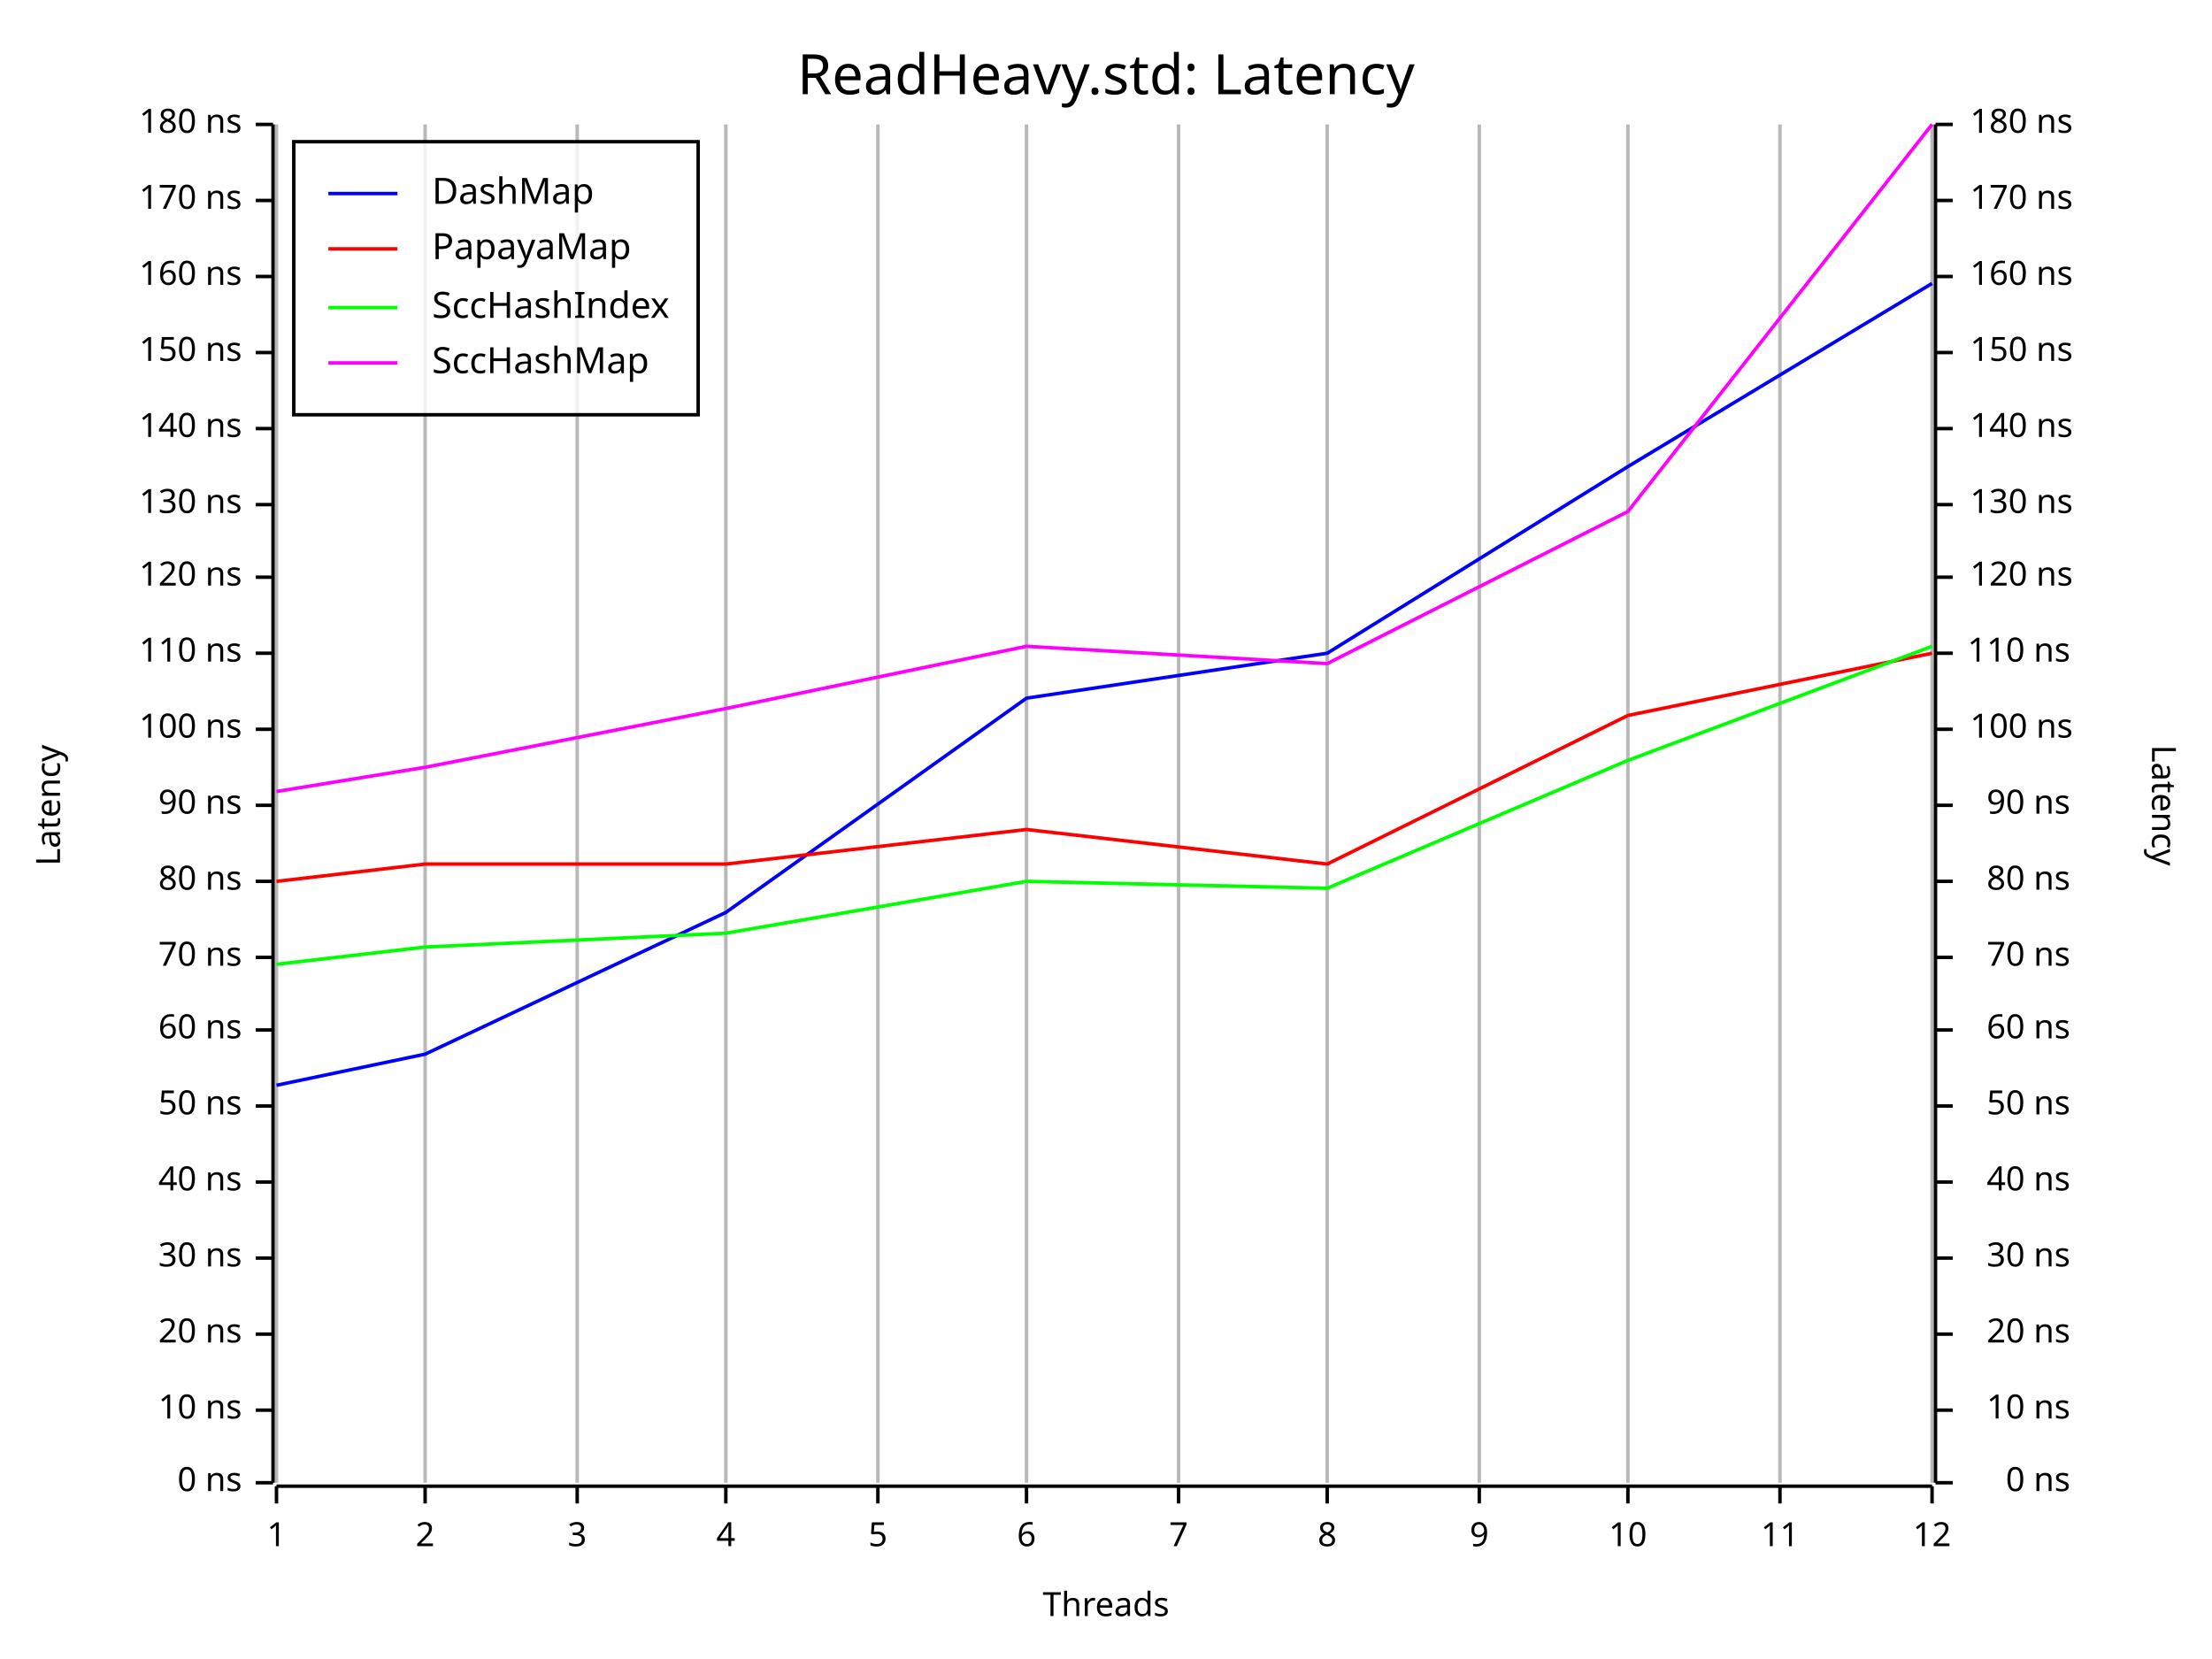
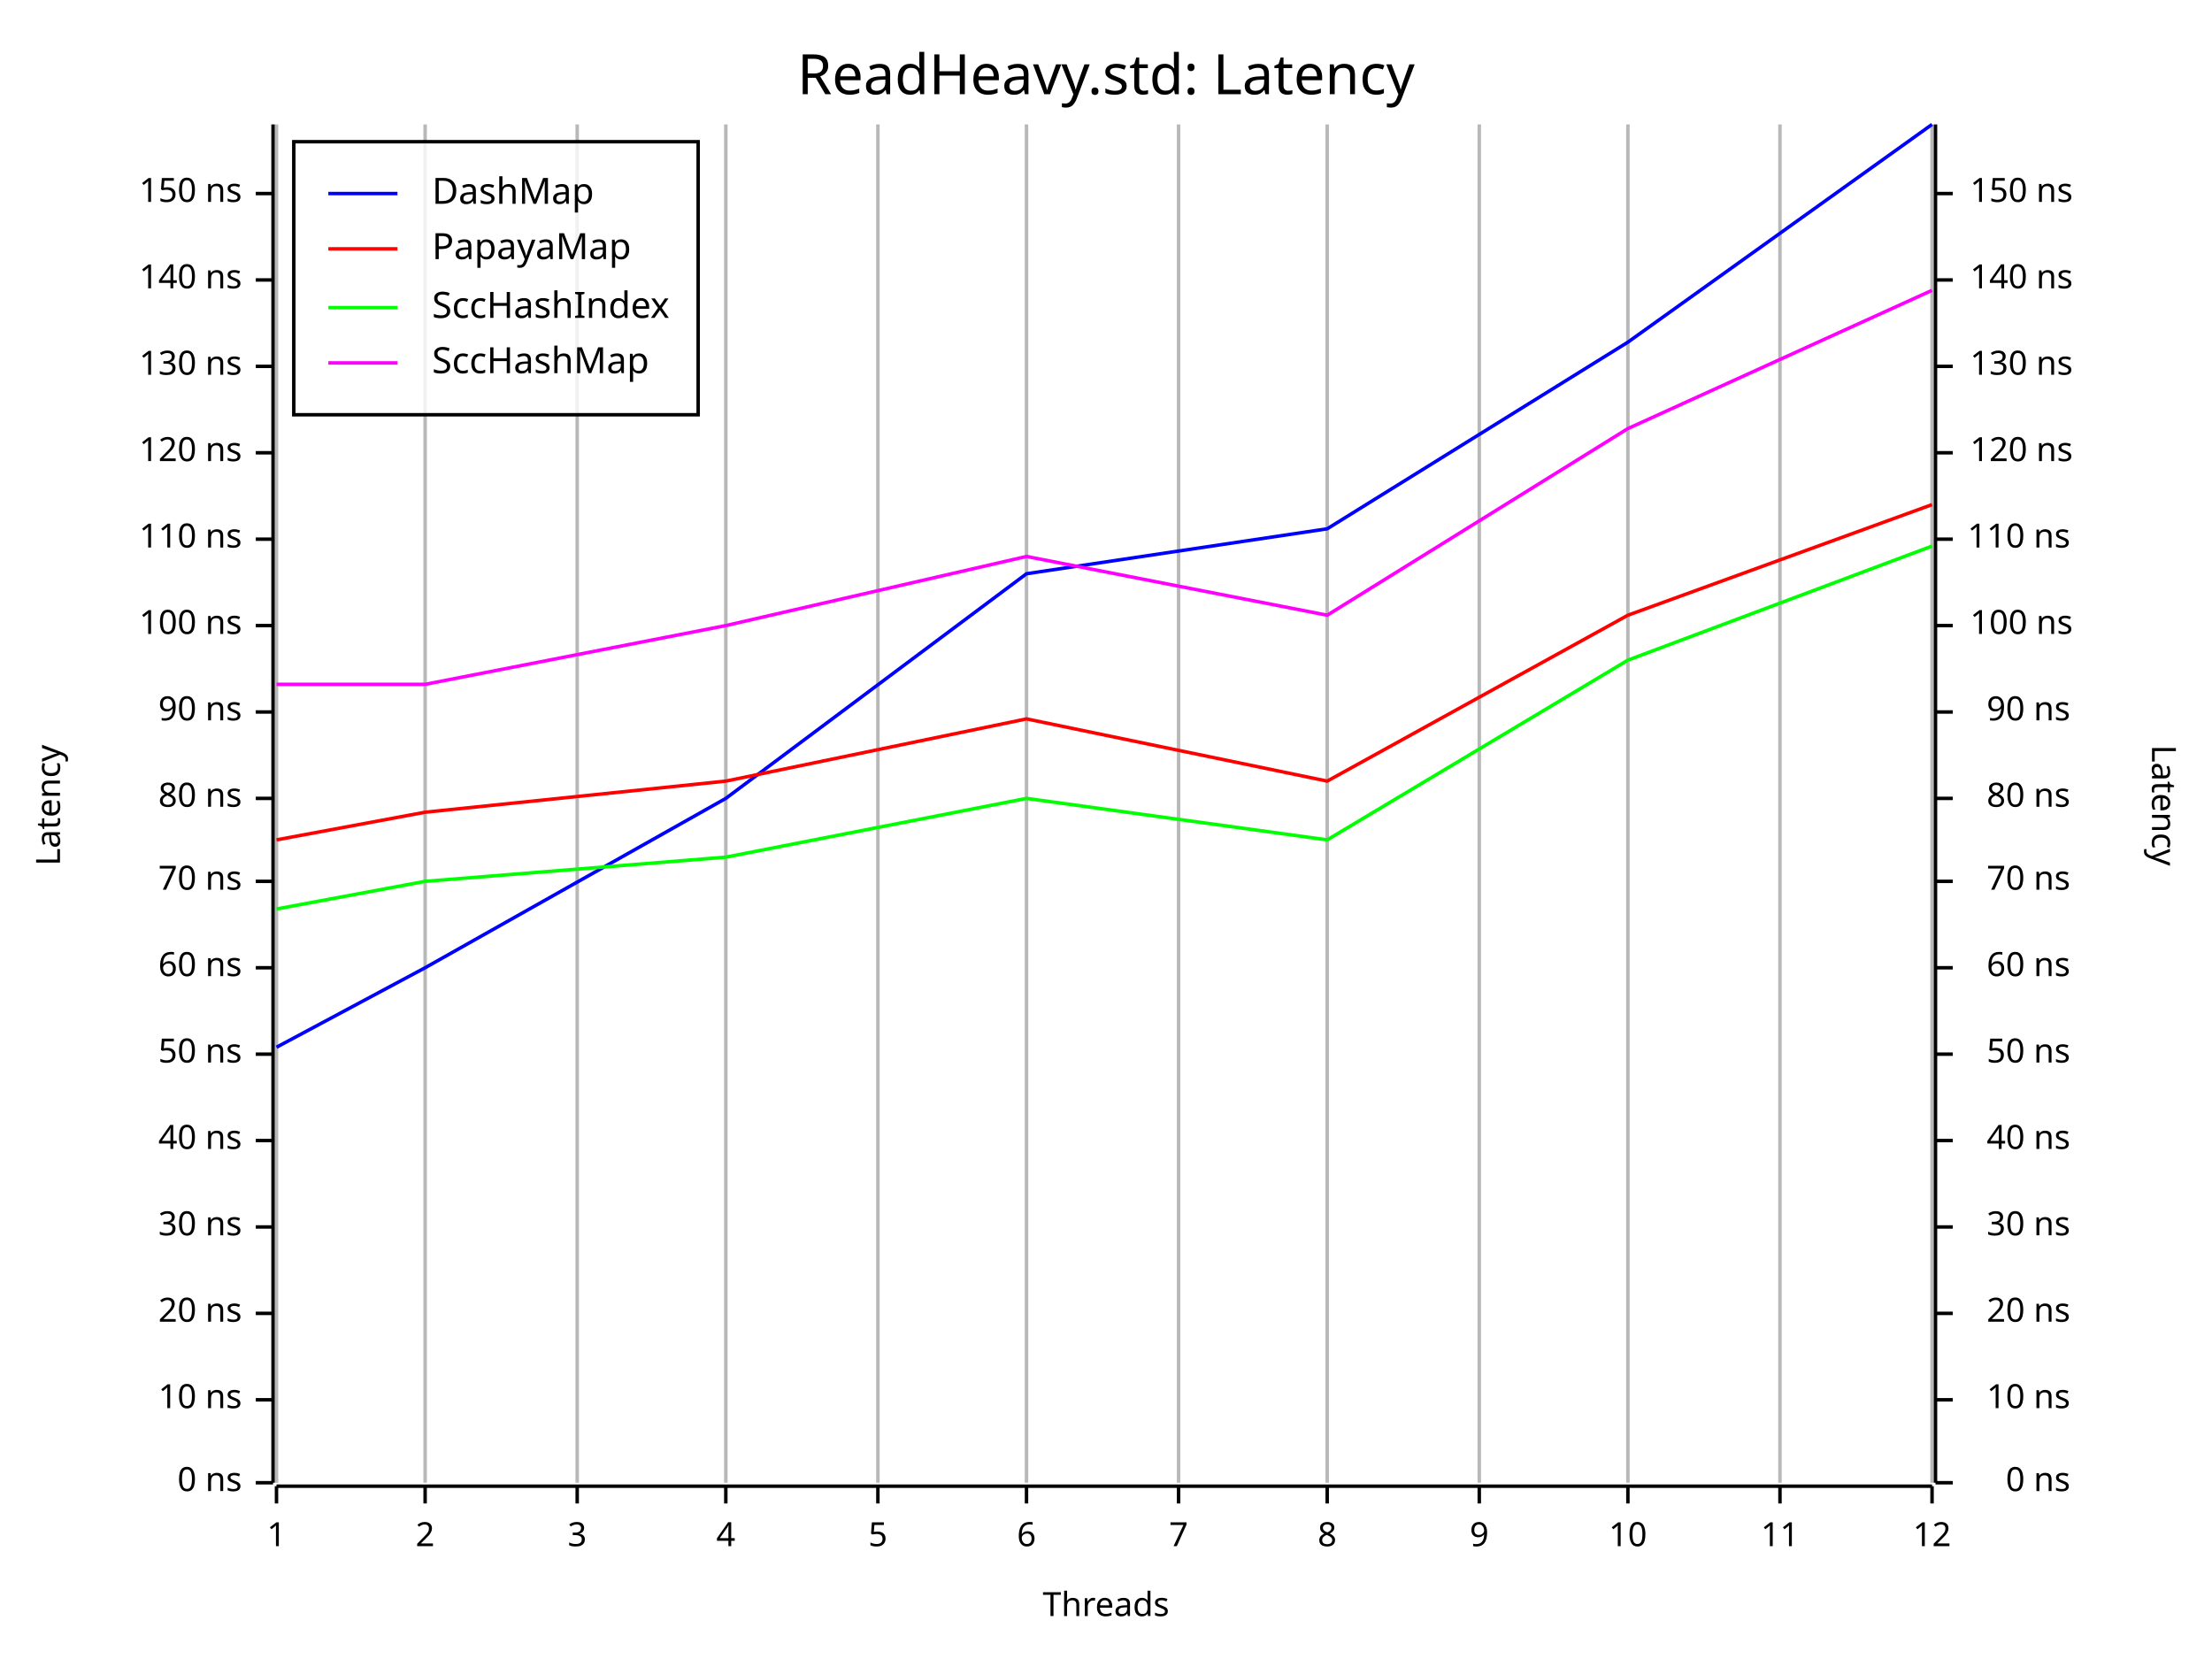
<svg xmlns="http://www.w3.org/2000/svg" width="640" height="480" viewBox="0 0 640 480">
  <rect x="0" y="0" width="640" height="480" opacity="1" fill="#FFFFFF" stroke="none" />
  <text x="320" y="15" dy="0.76em" text-anchor="middle" font-family="Fira Code" font-size="16.129" opacity="1" fill="#000000">
ReadHeavy.std: Latency
</text>
  <line opacity="0.1" stroke="#000000" stroke-width="1" x1="80" y1="429" x2="80" y2="36" />
  <line opacity="0.1" stroke="#000000" stroke-width="1" x1="123" y1="429" x2="123" y2="36" />
  <line opacity="0.1" stroke="#000000" stroke-width="1" x1="167" y1="429" x2="167" y2="36" />
  <line opacity="0.1" stroke="#000000" stroke-width="1" x1="210" y1="429" x2="210" y2="36" />
  <line opacity="0.1" stroke="#000000" stroke-width="1" x1="254" y1="429" x2="254" y2="36" />
  <line opacity="0.1" stroke="#000000" stroke-width="1" x1="297" y1="429" x2="297" y2="36" />
  <line opacity="0.1" stroke="#000000" stroke-width="1" x1="341" y1="429" x2="341" y2="36" />
  <line opacity="0.1" stroke="#000000" stroke-width="1" x1="384" y1="429" x2="384" y2="36" />
  <line opacity="0.1" stroke="#000000" stroke-width="1" x1="428" y1="429" x2="428" y2="36" />
  <line opacity="0.1" stroke="#000000" stroke-width="1" x1="471" y1="429" x2="471" y2="36" />
  <line opacity="0.1" stroke="#000000" stroke-width="1" x1="515" y1="429" x2="515" y2="36" />
  <line opacity="0.1" stroke="#000000" stroke-width="1" x1="559" y1="429" x2="559" y2="36" />
  <text x="10" y="233" dy="0.76em" text-anchor="middle" font-family="sans-serif" font-size="9.677" opacity="1" fill="#000000" transform="rotate(270, 10, 233)">
Latency
</text>
  <text x="320" y="470" dy="-0.5ex" text-anchor="middle" font-family="sans-serif" font-size="9.677" opacity="1" fill="#000000">
Threads
</text>
  <text x="630" y="233" dy="0.76em" text-anchor="middle" font-family="sans-serif" font-size="9.677" opacity="1" fill="#000000" transform="rotate(90, 630, 233)">
Latency
</text>
  <line opacity="0.2" stroke="#000000" stroke-width="1" x1="80" y1="429" x2="80" y2="36" />
  <line opacity="0.2" stroke="#000000" stroke-width="1" x1="123" y1="429" x2="123" y2="36" />
  <line opacity="0.2" stroke="#000000" stroke-width="1" x1="167" y1="429" x2="167" y2="36" />
  <line opacity="0.2" stroke="#000000" stroke-width="1" x1="210" y1="429" x2="210" y2="36" />
  <line opacity="0.2" stroke="#000000" stroke-width="1" x1="254" y1="429" x2="254" y2="36" />
  <line opacity="0.2" stroke="#000000" stroke-width="1" x1="297" y1="429" x2="297" y2="36" />
  <line opacity="0.2" stroke="#000000" stroke-width="1" x1="341" y1="429" x2="341" y2="36" />
  <line opacity="0.2" stroke="#000000" stroke-width="1" x1="384" y1="429" x2="384" y2="36" />
  <line opacity="0.2" stroke="#000000" stroke-width="1" x1="428" y1="429" x2="428" y2="36" />
  <line opacity="0.2" stroke="#000000" stroke-width="1" x1="471" y1="429" x2="471" y2="36" />
  <line opacity="0.2" stroke="#000000" stroke-width="1" x1="515" y1="429" x2="515" y2="36" />
  <line opacity="0.2" stroke="#000000" stroke-width="1" x1="559" y1="429" x2="559" y2="36" />
  <polyline fill="none" opacity="1" stroke="#000000" stroke-width="1" points="79,36 79,429 " />
  <text x="70" y="429" dy="0.5ex" text-anchor="end" font-family="sans-serif" font-size="9.677" opacity="1" fill="#000000">
0 ns
</text>
  <polyline fill="none" opacity="1" stroke="#000000" stroke-width="1" points="74,429 79,429 " />
-   <text x="70" y="408" dy="0.5ex" text-anchor="end" font-family="sans-serif" font-size="9.677" opacity="1" fill="#000000">
+   <text x="70" y="405" dy="0.5ex" text-anchor="end" font-family="sans-serif" font-size="9.677" opacity="1" fill="#000000">
10 ns
</text>
-   <polyline fill="none" opacity="1" stroke="#000000" stroke-width="1" points="74,408 79,408 " />
-   <text x="70" y="386" dy="0.5ex" text-anchor="end" font-family="sans-serif" font-size="9.677" opacity="1" fill="#000000">
+   <polyline fill="none" opacity="1" stroke="#000000" stroke-width="1" points="74,405 79,405 " />
+   <text x="70" y="380" dy="0.5ex" text-anchor="end" font-family="sans-serif" font-size="9.677" opacity="1" fill="#000000">
20 ns
</text>
-   <polyline fill="none" opacity="1" stroke="#000000" stroke-width="1" points="74,386 79,386 " />
-   <text x="70" y="364" dy="0.5ex" text-anchor="end" font-family="sans-serif" font-size="9.677" opacity="1" fill="#000000">
+   <polyline fill="none" opacity="1" stroke="#000000" stroke-width="1" points="74,380 79,380 " />
+   <text x="70" y="355" dy="0.5ex" text-anchor="end" font-family="sans-serif" font-size="9.677" opacity="1" fill="#000000">
30 ns
</text>
-   <polyline fill="none" opacity="1" stroke="#000000" stroke-width="1" points="74,364 79,364 " />
-   <text x="70" y="342" dy="0.5ex" text-anchor="end" font-family="sans-serif" font-size="9.677" opacity="1" fill="#000000">
+   <polyline fill="none" opacity="1" stroke="#000000" stroke-width="1" points="74,355 79,355 " />
+   <text x="70" y="330" dy="0.5ex" text-anchor="end" font-family="sans-serif" font-size="9.677" opacity="1" fill="#000000">
40 ns
</text>
-   <polyline fill="none" opacity="1" stroke="#000000" stroke-width="1" points="74,342 79,342 " />
-   <text x="70" y="320" dy="0.5ex" text-anchor="end" font-family="sans-serif" font-size="9.677" opacity="1" fill="#000000">
+   <polyline fill="none" opacity="1" stroke="#000000" stroke-width="1" points="74,330 79,330 " />
+   <text x="70" y="305" dy="0.5ex" text-anchor="end" font-family="sans-serif" font-size="9.677" opacity="1" fill="#000000">
50 ns
</text>
-   <polyline fill="none" opacity="1" stroke="#000000" stroke-width="1" points="74,320 79,320 " />
-   <text x="70" y="298" dy="0.5ex" text-anchor="end" font-family="sans-serif" font-size="9.677" opacity="1" fill="#000000">
+   <polyline fill="none" opacity="1" stroke="#000000" stroke-width="1" points="74,305 79,305 " />
+   <text x="70" y="280" dy="0.5ex" text-anchor="end" font-family="sans-serif" font-size="9.677" opacity="1" fill="#000000">
60 ns
</text>
-   <polyline fill="none" opacity="1" stroke="#000000" stroke-width="1" points="74,298 79,298 " />
-   <text x="70" y="277" dy="0.5ex" text-anchor="end" font-family="sans-serif" font-size="9.677" opacity="1" fill="#000000">
+   <polyline fill="none" opacity="1" stroke="#000000" stroke-width="1" points="74,280 79,280 " />
+   <text x="70" y="255" dy="0.5ex" text-anchor="end" font-family="sans-serif" font-size="9.677" opacity="1" fill="#000000">
70 ns
</text>
-   <polyline fill="none" opacity="1" stroke="#000000" stroke-width="1" points="74,277 79,277 " />
-   <text x="70" y="255" dy="0.5ex" text-anchor="end" font-family="sans-serif" font-size="9.677" opacity="1" fill="#000000">
+   <polyline fill="none" opacity="1" stroke="#000000" stroke-width="1" points="74,255 79,255 " />
+   <text x="70" y="231" dy="0.5ex" text-anchor="end" font-family="sans-serif" font-size="9.677" opacity="1" fill="#000000">
80 ns
</text>
-   <polyline fill="none" opacity="1" stroke="#000000" stroke-width="1" points="74,255 79,255 " />
-   <text x="70" y="233" dy="0.5ex" text-anchor="end" font-family="sans-serif" font-size="9.677" opacity="1" fill="#000000">
+   <polyline fill="none" opacity="1" stroke="#000000" stroke-width="1" points="74,231 79,231 " />
+   <text x="70" y="206" dy="0.5ex" text-anchor="end" font-family="sans-serif" font-size="9.677" opacity="1" fill="#000000">
90 ns
</text>
-   <polyline fill="none" opacity="1" stroke="#000000" stroke-width="1" points="74,233 79,233 " />
-   <text x="70" y="211" dy="0.5ex" text-anchor="end" font-family="sans-serif" font-size="9.677" opacity="1" fill="#000000">
+   <polyline fill="none" opacity="1" stroke="#000000" stroke-width="1" points="74,206 79,206 " />
+   <text x="70" y="181" dy="0.5ex" text-anchor="end" font-family="sans-serif" font-size="9.677" opacity="1" fill="#000000">
100 ns
</text>
-   <polyline fill="none" opacity="1" stroke="#000000" stroke-width="1" points="74,211 79,211 " />
-   <text x="70" y="189" dy="0.5ex" text-anchor="end" font-family="sans-serif" font-size="9.677" opacity="1" fill="#000000">
+   <polyline fill="none" opacity="1" stroke="#000000" stroke-width="1" points="74,181 79,181 " />
+   <text x="70" y="156" dy="0.5ex" text-anchor="end" font-family="sans-serif" font-size="9.677" opacity="1" fill="#000000">
110 ns
</text>
-   <polyline fill="none" opacity="1" stroke="#000000" stroke-width="1" points="74,189 79,189 " />
-   <text x="70" y="167" dy="0.5ex" text-anchor="end" font-family="sans-serif" font-size="9.677" opacity="1" fill="#000000">
+   <polyline fill="none" opacity="1" stroke="#000000" stroke-width="1" points="74,156 79,156 " />
+   <text x="70" y="131" dy="0.5ex" text-anchor="end" font-family="sans-serif" font-size="9.677" opacity="1" fill="#000000">
120 ns
</text>
-   <polyline fill="none" opacity="1" stroke="#000000" stroke-width="1" points="74,167 79,167 " />
-   <text x="70" y="146" dy="0.5ex" text-anchor="end" font-family="sans-serif" font-size="9.677" opacity="1" fill="#000000">
+   <polyline fill="none" opacity="1" stroke="#000000" stroke-width="1" points="74,131 79,131 " />
+   <text x="70" y="106" dy="0.5ex" text-anchor="end" font-family="sans-serif" font-size="9.677" opacity="1" fill="#000000">
130 ns
</text>
-   <polyline fill="none" opacity="1" stroke="#000000" stroke-width="1" points="74,146 79,146 " />
-   <text x="70" y="124" dy="0.5ex" text-anchor="end" font-family="sans-serif" font-size="9.677" opacity="1" fill="#000000">
+   <polyline fill="none" opacity="1" stroke="#000000" stroke-width="1" points="74,106 79,106 " />
+   <text x="70" y="81" dy="0.5ex" text-anchor="end" font-family="sans-serif" font-size="9.677" opacity="1" fill="#000000">
140 ns
</text>
-   <polyline fill="none" opacity="1" stroke="#000000" stroke-width="1" points="74,124 79,124 " />
-   <text x="70" y="102" dy="0.5ex" text-anchor="end" font-family="sans-serif" font-size="9.677" opacity="1" fill="#000000">
+   <polyline fill="none" opacity="1" stroke="#000000" stroke-width="1" points="74,81 79,81 " />
+   <text x="70" y="56" dy="0.5ex" text-anchor="end" font-family="sans-serif" font-size="9.677" opacity="1" fill="#000000">
150 ns
</text>
-   <polyline fill="none" opacity="1" stroke="#000000" stroke-width="1" points="74,102 79,102 " />
-   <text x="70" y="80" dy="0.5ex" text-anchor="end" font-family="sans-serif" font-size="9.677" opacity="1" fill="#000000">
- 160 ns
- </text>
-   <polyline fill="none" opacity="1" stroke="#000000" stroke-width="1" points="74,80 79,80 " />
-   <text x="70" y="58" dy="0.5ex" text-anchor="end" font-family="sans-serif" font-size="9.677" opacity="1" fill="#000000">
- 170 ns
- </text>
-   <polyline fill="none" opacity="1" stroke="#000000" stroke-width="1" points="74,58 79,58 " />
-   <text x="70" y="36" dy="0.5ex" text-anchor="end" font-family="sans-serif" font-size="9.677" opacity="1" fill="#000000">
- 180 ns
- </text>
-   <polyline fill="none" opacity="1" stroke="#000000" stroke-width="1" points="74,36 79,36 " />
+   <polyline fill="none" opacity="1" stroke="#000000" stroke-width="1" points="74,56 79,56 " />
  <polyline fill="none" opacity="1" stroke="#000000" stroke-width="1" points="80,430 559,430 " />
  <text x="80" y="440" dy="0.76em" text-anchor="middle" font-family="sans-serif" font-size="9.677" opacity="1" fill="#000000">
1
</text>
  <polyline fill="none" opacity="1" stroke="#000000" stroke-width="1" points="80,430 80,435 " />
  <text x="123" y="440" dy="0.76em" text-anchor="middle" font-family="sans-serif" font-size="9.677" opacity="1" fill="#000000">
2
</text>
  <polyline fill="none" opacity="1" stroke="#000000" stroke-width="1" points="123,430 123,435 " />
  <text x="167" y="440" dy="0.76em" text-anchor="middle" font-family="sans-serif" font-size="9.677" opacity="1" fill="#000000">
3
</text>
  <polyline fill="none" opacity="1" stroke="#000000" stroke-width="1" points="167,430 167,435 " />
  <text x="210" y="440" dy="0.76em" text-anchor="middle" font-family="sans-serif" font-size="9.677" opacity="1" fill="#000000">
4
</text>
  <polyline fill="none" opacity="1" stroke="#000000" stroke-width="1" points="210,430 210,435 " />
  <text x="254" y="440" dy="0.76em" text-anchor="middle" font-family="sans-serif" font-size="9.677" opacity="1" fill="#000000">
5
</text>
  <polyline fill="none" opacity="1" stroke="#000000" stroke-width="1" points="254,430 254,435 " />
  <text x="297" y="440" dy="0.76em" text-anchor="middle" font-family="sans-serif" font-size="9.677" opacity="1" fill="#000000">
6
</text>
  <polyline fill="none" opacity="1" stroke="#000000" stroke-width="1" points="297,430 297,435 " />
  <text x="341" y="440" dy="0.76em" text-anchor="middle" font-family="sans-serif" font-size="9.677" opacity="1" fill="#000000">
7
</text>
  <polyline fill="none" opacity="1" stroke="#000000" stroke-width="1" points="341,430 341,435 " />
  <text x="384" y="440" dy="0.76em" text-anchor="middle" font-family="sans-serif" font-size="9.677" opacity="1" fill="#000000">
8
</text>
  <polyline fill="none" opacity="1" stroke="#000000" stroke-width="1" points="384,430 384,435 " />
  <text x="428" y="440" dy="0.76em" text-anchor="middle" font-family="sans-serif" font-size="9.677" opacity="1" fill="#000000">
9
</text>
  <polyline fill="none" opacity="1" stroke="#000000" stroke-width="1" points="428,430 428,435 " />
  <text x="471" y="440" dy="0.76em" text-anchor="middle" font-family="sans-serif" font-size="9.677" opacity="1" fill="#000000">
10
</text>
  <polyline fill="none" opacity="1" stroke="#000000" stroke-width="1" points="471,430 471,435 " />
  <text x="515" y="440" dy="0.76em" text-anchor="middle" font-family="sans-serif" font-size="9.677" opacity="1" fill="#000000">
11
</text>
  <polyline fill="none" opacity="1" stroke="#000000" stroke-width="1" points="515,430 515,435 " />
  <text x="559" y="440" dy="0.76em" text-anchor="middle" font-family="sans-serif" font-size="9.677" opacity="1" fill="#000000">
12
</text>
  <polyline fill="none" opacity="1" stroke="#000000" stroke-width="1" points="559,430 559,435 " />
  <polyline fill="none" opacity="1" stroke="#000000" stroke-width="1" points="560,36 560,429 " />
  <text x="599" y="429" dy="0.5ex" text-anchor="end" font-family="sans-serif" font-size="9.677" opacity="1" fill="#000000">
0 ns
</text>
  <polyline fill="none" opacity="1" stroke="#000000" stroke-width="1" points="560,429 565,429 " />
-   <text x="599" y="408" dy="0.5ex" text-anchor="end" font-family="sans-serif" font-size="9.677" opacity="1" fill="#000000">
+   <text x="599" y="405" dy="0.5ex" text-anchor="end" font-family="sans-serif" font-size="9.677" opacity="1" fill="#000000">
10 ns
</text>
-   <polyline fill="none" opacity="1" stroke="#000000" stroke-width="1" points="560,408 565,408 " />
-   <text x="599" y="386" dy="0.5ex" text-anchor="end" font-family="sans-serif" font-size="9.677" opacity="1" fill="#000000">
+   <polyline fill="none" opacity="1" stroke="#000000" stroke-width="1" points="560,405 565,405 " />
+   <text x="599" y="380" dy="0.5ex" text-anchor="end" font-family="sans-serif" font-size="9.677" opacity="1" fill="#000000">
20 ns
</text>
-   <polyline fill="none" opacity="1" stroke="#000000" stroke-width="1" points="560,386 565,386 " />
-   <text x="599" y="364" dy="0.5ex" text-anchor="end" font-family="sans-serif" font-size="9.677" opacity="1" fill="#000000">
+   <polyline fill="none" opacity="1" stroke="#000000" stroke-width="1" points="560,380 565,380 " />
+   <text x="599" y="355" dy="0.5ex" text-anchor="end" font-family="sans-serif" font-size="9.677" opacity="1" fill="#000000">
30 ns
</text>
-   <polyline fill="none" opacity="1" stroke="#000000" stroke-width="1" points="560,364 565,364 " />
-   <text x="599" y="342" dy="0.5ex" text-anchor="end" font-family="sans-serif" font-size="9.677" opacity="1" fill="#000000">
+   <polyline fill="none" opacity="1" stroke="#000000" stroke-width="1" points="560,355 565,355 " />
+   <text x="599" y="330" dy="0.5ex" text-anchor="end" font-family="sans-serif" font-size="9.677" opacity="1" fill="#000000">
40 ns
</text>
-   <polyline fill="none" opacity="1" stroke="#000000" stroke-width="1" points="560,342 565,342 " />
-   <text x="599" y="320" dy="0.5ex" text-anchor="end" font-family="sans-serif" font-size="9.677" opacity="1" fill="#000000">
+   <polyline fill="none" opacity="1" stroke="#000000" stroke-width="1" points="560,330 565,330 " />
+   <text x="599" y="305" dy="0.5ex" text-anchor="end" font-family="sans-serif" font-size="9.677" opacity="1" fill="#000000">
50 ns
</text>
-   <polyline fill="none" opacity="1" stroke="#000000" stroke-width="1" points="560,320 565,320 " />
-   <text x="599" y="298" dy="0.5ex" text-anchor="end" font-family="sans-serif" font-size="9.677" opacity="1" fill="#000000">
+   <polyline fill="none" opacity="1" stroke="#000000" stroke-width="1" points="560,305 565,305 " />
+   <text x="599" y="280" dy="0.5ex" text-anchor="end" font-family="sans-serif" font-size="9.677" opacity="1" fill="#000000">
60 ns
</text>
-   <polyline fill="none" opacity="1" stroke="#000000" stroke-width="1" points="560,298 565,298 " />
-   <text x="599" y="277" dy="0.5ex" text-anchor="end" font-family="sans-serif" font-size="9.677" opacity="1" fill="#000000">
+   <polyline fill="none" opacity="1" stroke="#000000" stroke-width="1" points="560,280 565,280 " />
+   <text x="599" y="255" dy="0.5ex" text-anchor="end" font-family="sans-serif" font-size="9.677" opacity="1" fill="#000000">
70 ns
</text>
-   <polyline fill="none" opacity="1" stroke="#000000" stroke-width="1" points="560,277 565,277 " />
-   <text x="599" y="255" dy="0.5ex" text-anchor="end" font-family="sans-serif" font-size="9.677" opacity="1" fill="#000000">
+   <polyline fill="none" opacity="1" stroke="#000000" stroke-width="1" points="560,255 565,255 " />
+   <text x="599" y="231" dy="0.5ex" text-anchor="end" font-family="sans-serif" font-size="9.677" opacity="1" fill="#000000">
80 ns
</text>
-   <polyline fill="none" opacity="1" stroke="#000000" stroke-width="1" points="560,255 565,255 " />
-   <text x="599" y="233" dy="0.5ex" text-anchor="end" font-family="sans-serif" font-size="9.677" opacity="1" fill="#000000">
+   <polyline fill="none" opacity="1" stroke="#000000" stroke-width="1" points="560,231 565,231 " />
+   <text x="599" y="206" dy="0.5ex" text-anchor="end" font-family="sans-serif" font-size="9.677" opacity="1" fill="#000000">
90 ns
</text>
-   <polyline fill="none" opacity="1" stroke="#000000" stroke-width="1" points="560,233 565,233 " />
-   <text x="570" y="211" dy="0.5ex" text-anchor="start" font-family="sans-serif" font-size="9.677" opacity="1" fill="#000000">
+   <polyline fill="none" opacity="1" stroke="#000000" stroke-width="1" points="560,206 565,206 " />
+   <text x="570" y="181" dy="0.5ex" text-anchor="start" font-family="sans-serif" font-size="9.677" opacity="1" fill="#000000">
100 ns
</text>
-   <polyline fill="none" opacity="1" stroke="#000000" stroke-width="1" points="560,211 565,211 " />
-   <text x="599" y="189" dy="0.5ex" text-anchor="end" font-family="sans-serif" font-size="9.677" opacity="1" fill="#000000">
+   <polyline fill="none" opacity="1" stroke="#000000" stroke-width="1" points="560,181 565,181 " />
+   <text x="599" y="156" dy="0.5ex" text-anchor="end" font-family="sans-serif" font-size="9.677" opacity="1" fill="#000000">
110 ns
</text>
-   <polyline fill="none" opacity="1" stroke="#000000" stroke-width="1" points="560,189 565,189 " />
-   <text x="570" y="167" dy="0.5ex" text-anchor="start" font-family="sans-serif" font-size="9.677" opacity="1" fill="#000000">
+   <polyline fill="none" opacity="1" stroke="#000000" stroke-width="1" points="560,156 565,156 " />
+   <text x="570" y="131" dy="0.5ex" text-anchor="start" font-family="sans-serif" font-size="9.677" opacity="1" fill="#000000">
120 ns
</text>
-   <polyline fill="none" opacity="1" stroke="#000000" stroke-width="1" points="560,167 565,167 " />
-   <text x="570" y="146" dy="0.5ex" text-anchor="start" font-family="sans-serif" font-size="9.677" opacity="1" fill="#000000">
+   <polyline fill="none" opacity="1" stroke="#000000" stroke-width="1" points="560,131 565,131 " />
+   <text x="570" y="106" dy="0.5ex" text-anchor="start" font-family="sans-serif" font-size="9.677" opacity="1" fill="#000000">
130 ns
</text>
-   <polyline fill="none" opacity="1" stroke="#000000" stroke-width="1" points="560,146 565,146 " />
-   <text x="570" y="124" dy="0.5ex" text-anchor="start" font-family="sans-serif" font-size="9.677" opacity="1" fill="#000000">
+   <polyline fill="none" opacity="1" stroke="#000000" stroke-width="1" points="560,106 565,106 " />
+   <text x="570" y="81" dy="0.5ex" text-anchor="start" font-family="sans-serif" font-size="9.677" opacity="1" fill="#000000">
140 ns
</text>
-   <polyline fill="none" opacity="1" stroke="#000000" stroke-width="1" points="560,124 565,124 " />
-   <text x="570" y="102" dy="0.5ex" text-anchor="start" font-family="sans-serif" font-size="9.677" opacity="1" fill="#000000">
+   <polyline fill="none" opacity="1" stroke="#000000" stroke-width="1" points="560,81 565,81 " />
+   <text x="570" y="56" dy="0.5ex" text-anchor="start" font-family="sans-serif" font-size="9.677" opacity="1" fill="#000000">
150 ns
</text>
-   <polyline fill="none" opacity="1" stroke="#000000" stroke-width="1" points="560,102 565,102 " />
-   <text x="570" y="80" dy="0.5ex" text-anchor="start" font-family="sans-serif" font-size="9.677" opacity="1" fill="#000000">
- 160 ns
- </text>
-   <polyline fill="none" opacity="1" stroke="#000000" stroke-width="1" points="560,80 565,80 " />
-   <text x="570" y="58" dy="0.5ex" text-anchor="start" font-family="sans-serif" font-size="9.677" opacity="1" fill="#000000">
- 170 ns
- </text>
-   <polyline fill="none" opacity="1" stroke="#000000" stroke-width="1" points="560,58 565,58 " />
-   <text x="570" y="36" dy="0.5ex" text-anchor="start" font-family="sans-serif" font-size="9.677" opacity="1" fill="#000000">
- 180 ns
- </text>
-   <polyline fill="none" opacity="1" stroke="#000000" stroke-width="1" points="560,36 565,36 " />
-   <polyline fill="none" opacity="1" stroke="#0000FF" stroke-width="1" points="80,314 123,305 210,264 297,202 384,189 471,135 559,82 " />
-   <polyline fill="none" opacity="1" stroke="#FF0000" stroke-width="1" points="80,255 123,250 210,250 297,240 384,250 471,207 559,189 " />
-   <polyline fill="none" opacity="1" stroke="#00FF00" stroke-width="1" points="80,279 123,274 210,270 297,255 384,257 471,220 559,187 " />
-   <polyline fill="none" opacity="1" stroke="#FF00FF" stroke-width="1" points="80,229 123,222 210,205 297,187 384,192 471,148 559,36 " />
+   <polyline fill="none" opacity="1" stroke="#000000" stroke-width="1" points="560,56 565,56 " />
+   <polyline fill="none" opacity="1" stroke="#0000FF" stroke-width="1" points="80,303 123,280 210,231 297,166 384,153 471,99 559,36 " />
+   <polyline fill="none" opacity="1" stroke="#FF0000" stroke-width="1" points="80,243 123,235 210,226 297,208 384,226 471,178 559,146 " />
+   <polyline fill="none" opacity="1" stroke="#00FF00" stroke-width="1" points="80,263 123,255 210,248 297,231 384,243 471,191 559,158 " />
+   <polyline fill="none" opacity="1" stroke="#FF00FF" stroke-width="1" points="80,198 123,198 210,181 297,161 384,178 471,124 559,84 " />
  <rect x="85" y="41" width="117" height="79" opacity="0.8" fill="#FFFFFF" stroke="none" />
  <rect x="85" y="41" width="117" height="79" opacity="1" fill="none" stroke="#000000" />
  <text x="125" y="51" dy="0.76em" text-anchor="start" font-family="Fira Code" font-size="10.484" opacity="1" fill="#000000">
DashMap
</text>
  <text x="125" y="67" dy="0.76em" text-anchor="start" font-family="Fira Code" font-size="10.484" opacity="1" fill="#000000">
PapayaMap
</text>
  <text x="125" y="84" dy="0.76em" text-anchor="start" font-family="Fira Code" font-size="10.484" opacity="1" fill="#000000">
SccHashIndex
</text>
  <text x="125" y="100" dy="0.76em" text-anchor="start" font-family="Fira Code" font-size="10.484" opacity="1" fill="#000000">
SccHashMap
</text>
  <polyline fill="none" opacity="1" stroke="#0000FF" stroke-width="1" points="95,56 115,56 " />
  <polyline fill="none" opacity="1" stroke="#FF0000" stroke-width="1" points="95,72 115,72 " />
  <polyline fill="none" opacity="1" stroke="#00FF00" stroke-width="1" points="95,89 115,89 " />
  <polyline fill="none" opacity="1" stroke="#FF00FF" stroke-width="1" points="95,105 115,105 " />
</svg>
